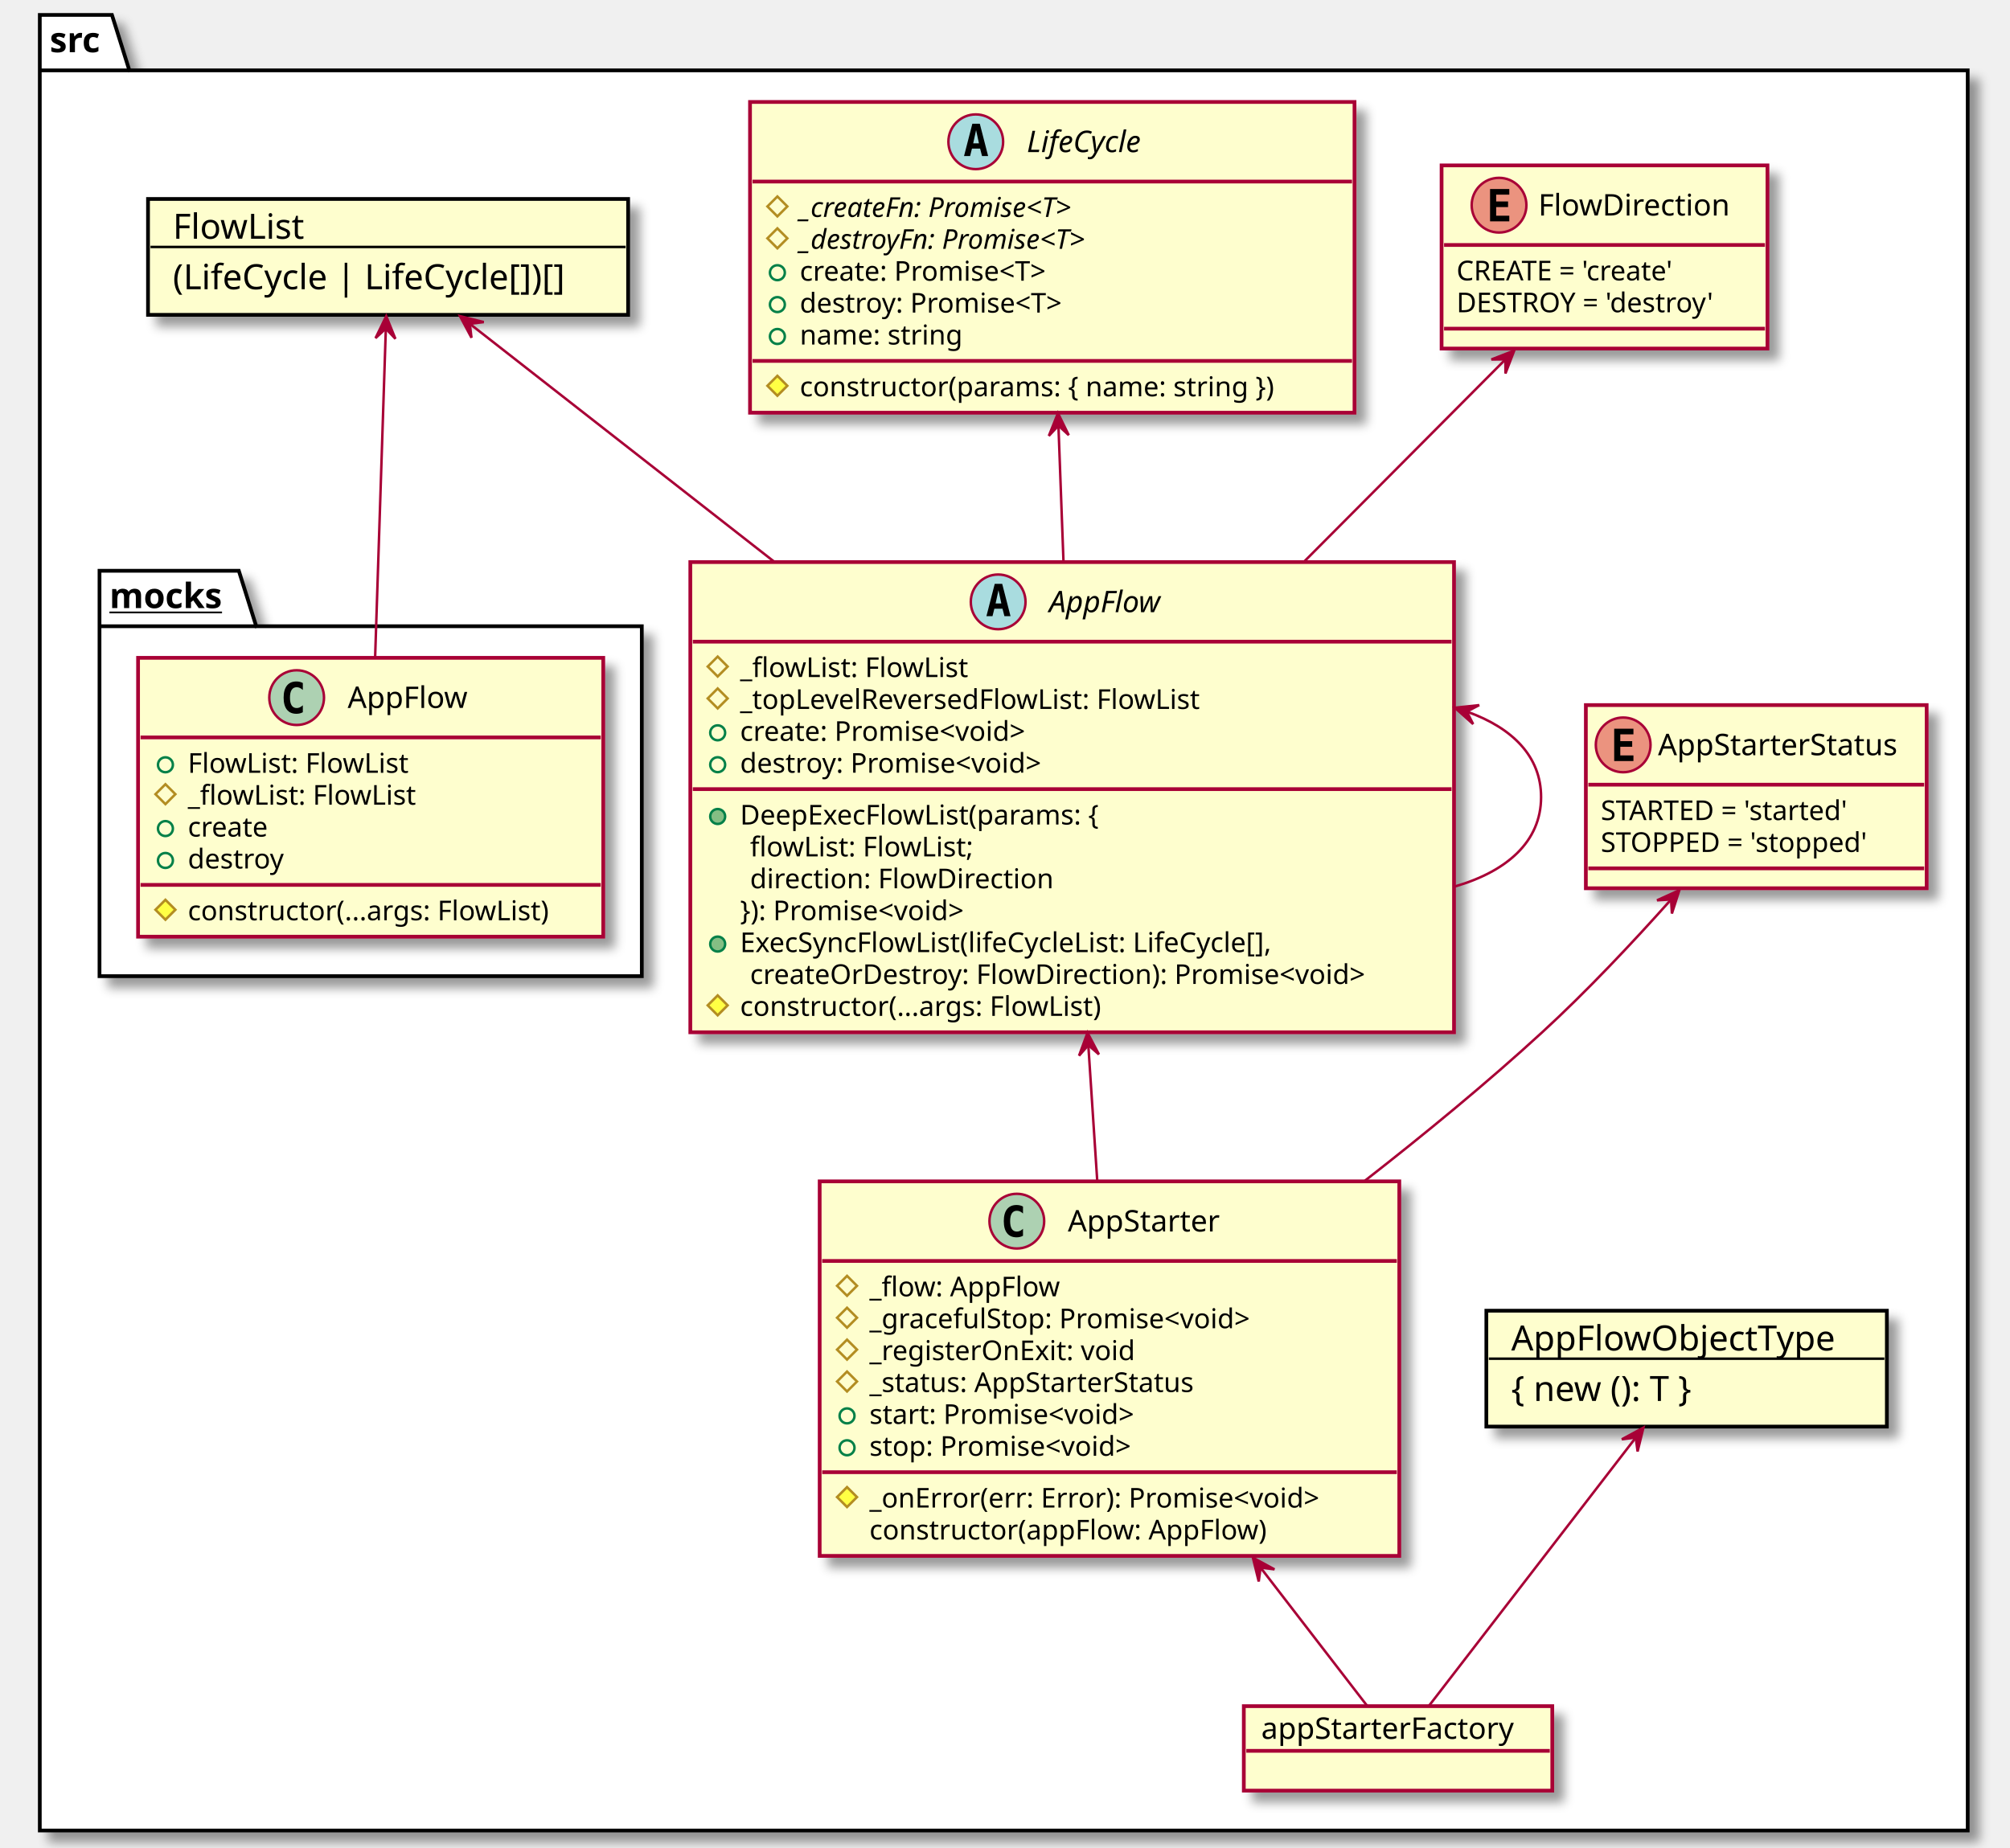
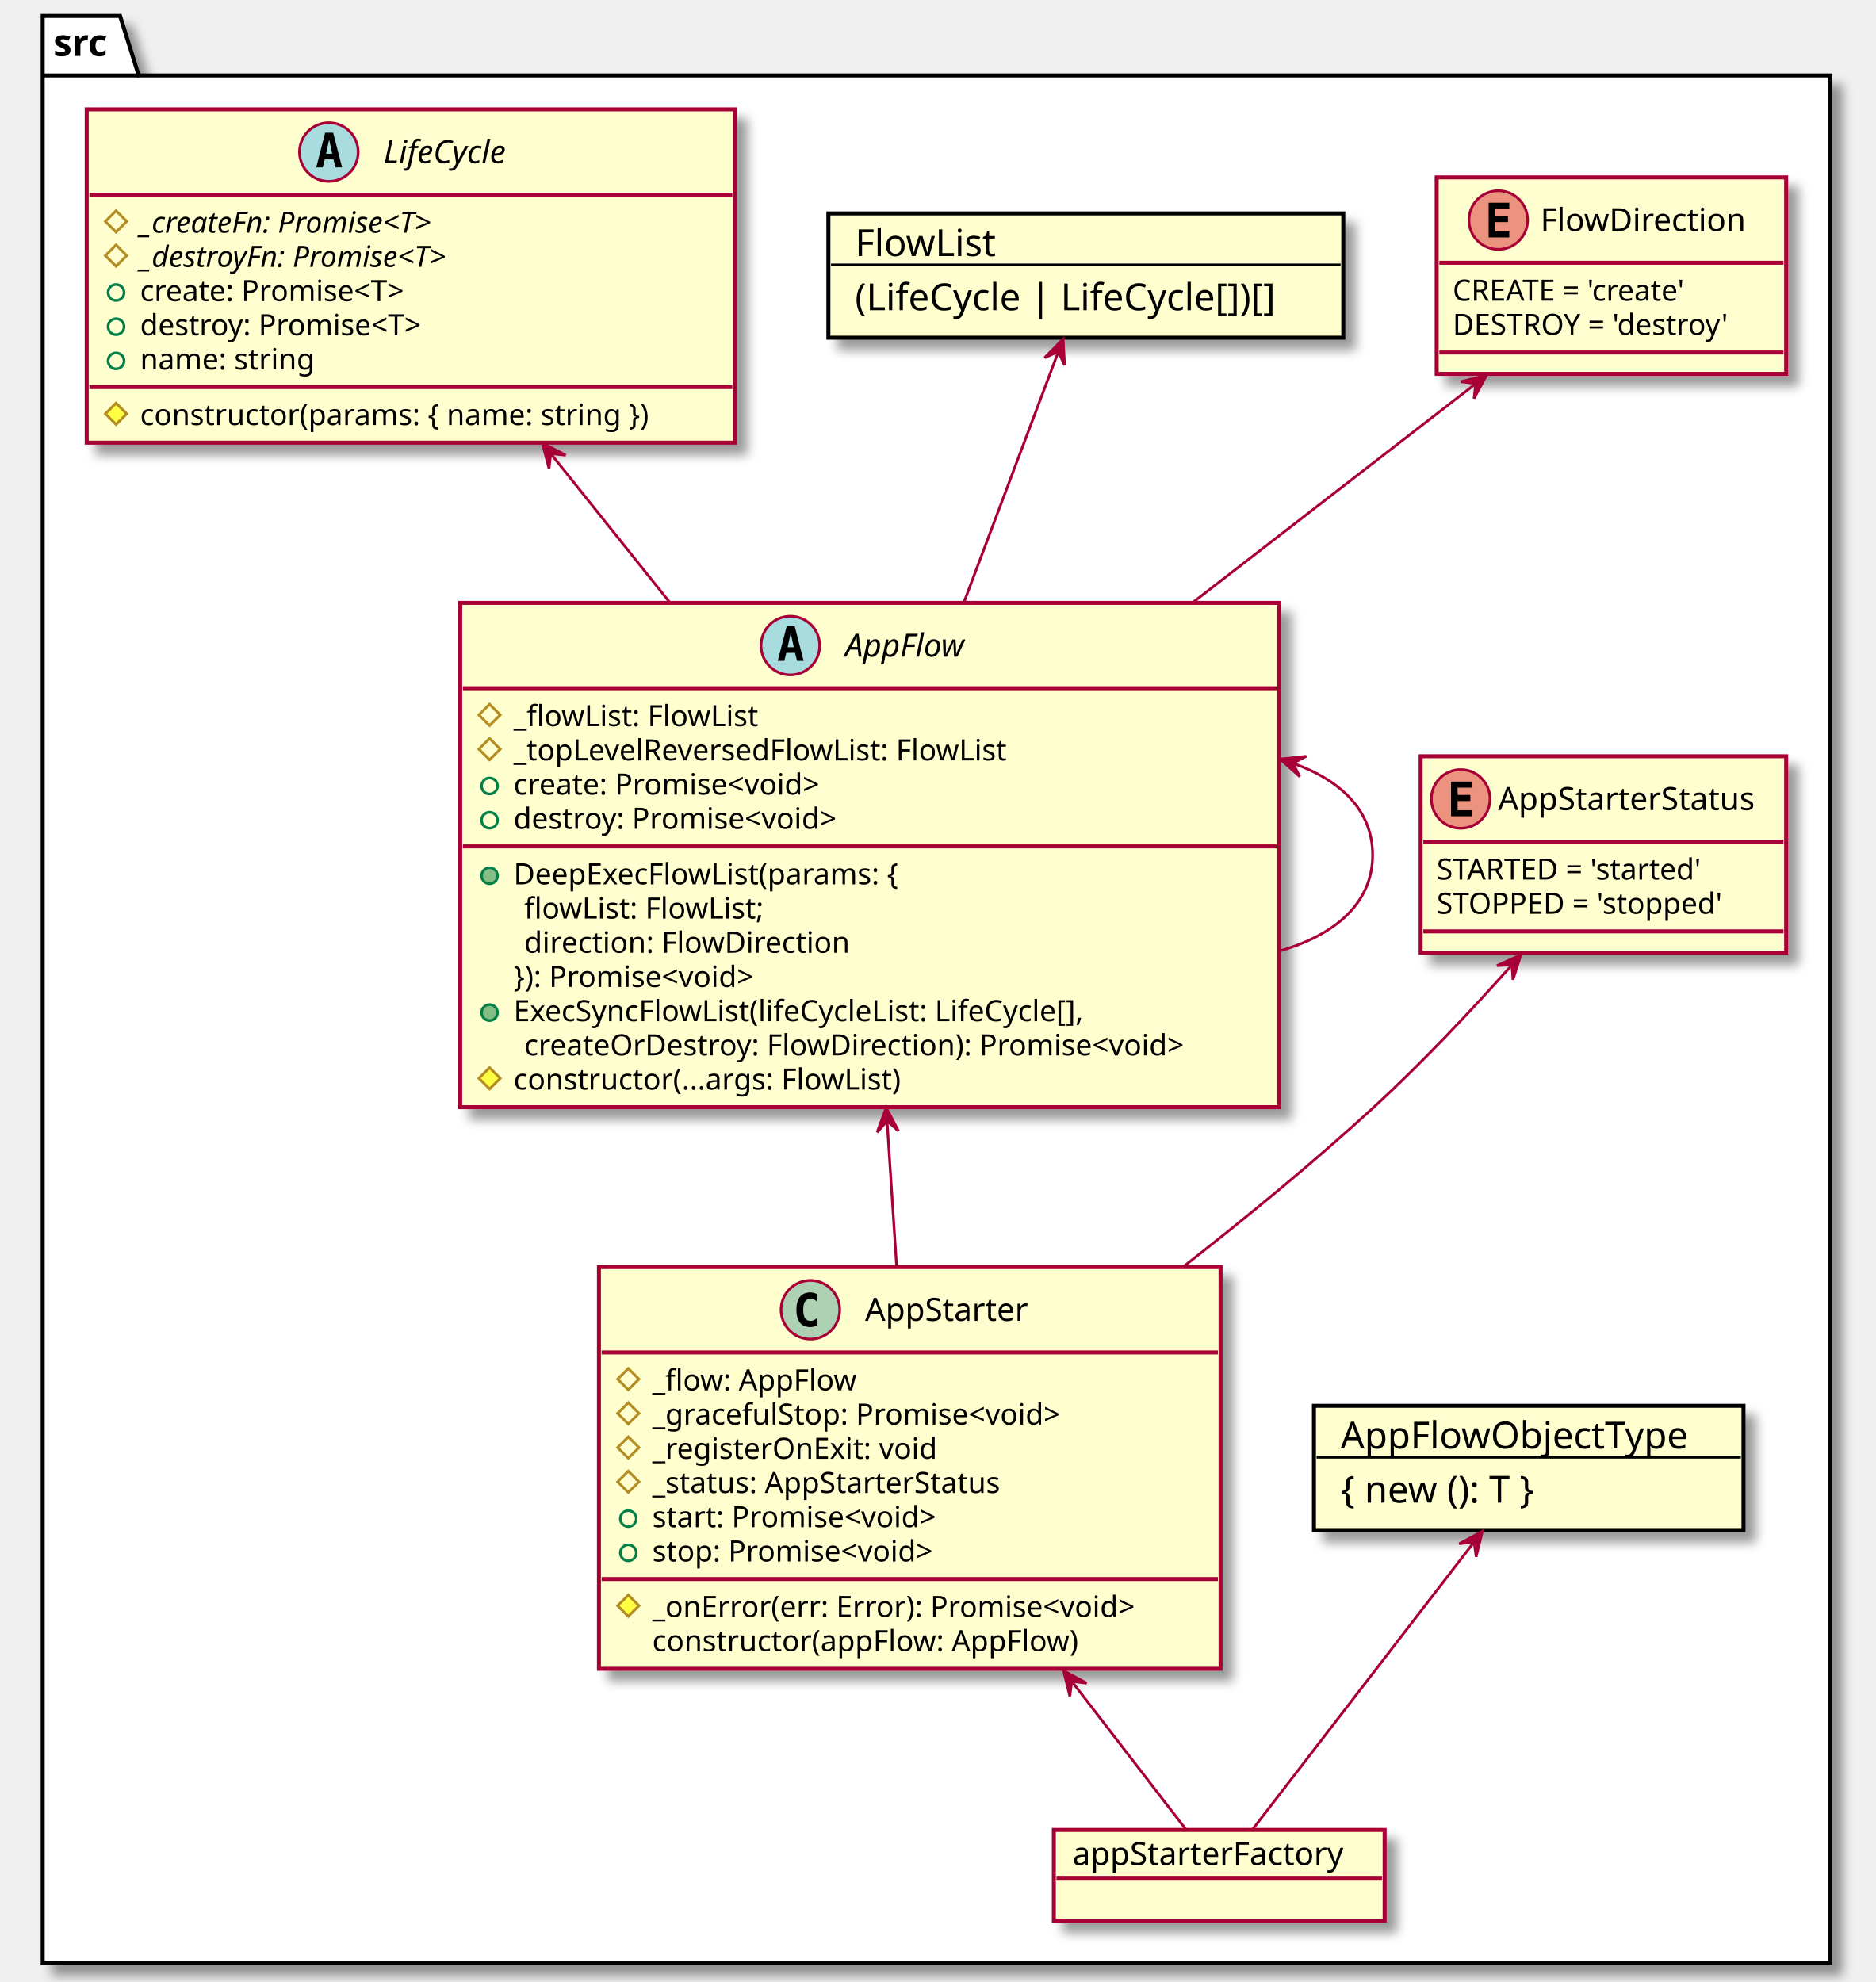
- <svg xmlns="http://www.w3.org/2000/svg" contentScriptType="application/ecmascript" contentStyleType="text/css" height="743px" preserveAspectRatio="none" style="width:808px;height:743px;background:#FFFFFF;" version="1.1" viewBox="0 0 808 743" width="808px" zoomAndPan="magnify">
+ <svg xmlns="http://www.w3.org/2000/svg" contentScriptType="application/ecmascript" contentStyleType="text/css" height="743px" preserveAspectRatio="none" style="width:703px;height:743px;background:#FFFFFF;" version="1.1" viewBox="0 0 703 743" width="703px" zoomAndPan="magnify">
  <defs>
-     <filter height="300%" id="f1vys5zcwzpwwf" width="300%" x="-1" y="-1">
+     <filter height="300%" id="f18i2v42iwz4k7" width="300%" x="-1" y="-1">
      <feGaussianBlur result="blurOut" stdDeviation="2.0" />
      <feColorMatrix in="blurOut" result="blurOut2" type="matrix" values="0 0 0 0 0 0 0 0 0 0 0 0 0 0 0 0 0 0 .4 0" />
      <feOffset dx="4.0" dy="4.0" in="blurOut2" result="blurOut3" />
      <feBlend in="SourceGraphic" in2="blurOut3" mode="normal" />
    </filter>
  </defs>
  <g>
-     <polygon fill="#FFFFFF" filter="url(#f1vys5zcwzpwwf)" points="16,6,45,6,52,28.297,791,28.297,791,736,16,736,16,6" style="stroke:#000000;stroke-width:1.5;" />
+     <polygon fill="#FFFFFF" filter="url(#f18i2v42iwz4k7)" points="16,6,45,6,52,28.297,686,28.297,686,736,16,736,16,6" style="stroke:#000000;stroke-width:1.5;" />
    <line style="stroke:#000000;stroke-width:1.5;" x1="16" x2="52" y1="28.297" y2="28.297" />
    <text fill="#000000" font-family="sans-serif" font-size="14" font-weight="bold" lengthAdjust="spacing" textLength="23" x="20" y="20.995">src</text>
-     <polygon fill="#FFFFFF" filter="url(#f1vys5zcwzpwwf)" points="40,229.5,96,229.5,103,251.797,258,251.797,258,392.5,40,392.5,40,229.5" style="stroke:#000000;stroke-width:1.5;" />
-     <line style="stroke:#000000;stroke-width:1.5;" x1="40" x2="103" y1="251.797" y2="251.797" />
-     <text fill="#000000" font-family="sans-serif" font-size="14" font-weight="bold" lengthAdjust="spacing" text-decoration="underline" textLength="50" x="44" y="244.495">mocks</text>
-     <rect fill="#FEFECE" filter="url(#f1vys5zcwzpwwf)" height="46.594" style="stroke:#000000;stroke-width:1.5;" width="193" x="59.5" y="80" />
-     <text fill="#000000" font-family="sans-serif" font-size="14" lengthAdjust="spacing" textLength="56" x="69.5" y="95.995">FlowList</text>
-     <line style="stroke:#000000;stroke-width:1.0;" x1="60.5" x2="251.5" y1="99.297" y2="99.297" />
-     <text fill="#000000" font-family="sans-serif" font-size="14" lengthAdjust="spacing" textLength="173" x="69.5" y="116.292">(LifeCycle | LifeCycle[])[]</text>
-     <rect codeLine="7" fill="#FEFECE" filter="url(#f1vys5zcwzpwwf)" height="73.646" id="flow_direction_d6caefff" style="stroke:#A80036;stroke-width:1.5;" width="131" x="579.5" y="66.5" />
-     <ellipse cx="602.6" cy="82.5" fill="#EB937F" rx="11" ry="11" style="stroke:#A80036;stroke-width:1.0;" />
-     <path d="M606.725,89 L598.991,89 L598.991,76 L606.725,76 L606.725,78.266 L601.444,78.266 L601.444,81 L606.225,81 L606.225,83.266 L601.444,83.266 L601.444,86.734 L606.725,86.734 L606.725,89 Z " fill="#000000" />
-     <text fill="#000000" font-family="sans-serif" font-size="12" lengthAdjust="spacing" textLength="81" x="618.4" y="86.654">FlowDirection</text>
-     <line style="stroke:#A80036;stroke-width:1.5;" x1="580.5" x2="709.5" y1="98.5" y2="98.5" />
-     <text fill="#000000" font-family="sans-serif" font-size="11" lengthAdjust="spacing" textLength="104" x="585.5" y="112.725">CREATE = 'create'</text>
-     <text fill="#000000" font-family="sans-serif" font-size="11" lengthAdjust="spacing" textLength="119" x="585.5" y="125.548">DESTROY = 'destroy'</text>
-     <line style="stroke:#A80036;stroke-width:1.5;" x1="580.5" x2="709.5" y1="132.146" y2="132.146" />
-     <rect codeLine="11" fill="#FEFECE" filter="url(#f1vys5zcwzpwwf)" height="189.052" id="app_flow_d6caefff" style="stroke:#A80036;stroke-width:1.5;" width="307" x="277.5" y="226" />
-     <ellipse cx="401.25" cy="242" fill="#A9DCDF" rx="11" ry="11" style="stroke:#A80036;stroke-width:1.0;" />
-     <path d="M401.375,237.312 L400.219,242.641 L402.531,242.641 L401.375,237.312 Z M399.875,234.75 L402.875,234.75 L406.219,247.75 L403.766,247.75 L403,244.75 L399.719,244.75 L398.969,247.75 L396.531,247.75 L399.875,234.75 Z " fill="#000000" />
-     <text fill="#000000" font-family="sans-serif" font-size="12" font-style="italic" lengthAdjust="spacing" textLength="51" x="421.75" y="246.154">AppFlow</text>
-     <line style="stroke:#A80036;stroke-width:1.5;" x1="278.5" x2="583.5" y1="258" y2="258" />
-     <polygon fill="none" points="288.5,264,292.5,268,288.5,272,284.5,268" style="stroke:#B38D22;stroke-width:1.0;" />
-     <text fill="#000000" font-family="sans-serif" font-size="11" lengthAdjust="spacing" textLength="100" x="297.5" y="272.225">_flowList: FlowList</text>
-     <polygon fill="none" points="288.5,276.823,292.5,280.823,288.5,284.823,284.5,280.823" style="stroke:#B38D22;stroke-width:1.0;" />
-     <text fill="#000000" font-family="sans-serif" font-size="11" lengthAdjust="spacing" textLength="204" x="297.5" y="285.048">_topLevelReversedFlowList: FlowList</text>
-     <ellipse cx="288.5" cy="294.646" rx="3" ry="3" style="stroke:#038048;stroke-width:1.0;fill:none;" />
-     <text fill="#000000" font-family="sans-serif" font-size="11" lengthAdjust="spacing" textLength="132" x="297.5" y="297.871">create: Promise&lt;void&gt;</text>
-     <ellipse cx="288.5" cy="307.469" rx="3" ry="3" style="stroke:#038048;stroke-width:1.0;fill:none;" />
-     <text fill="#000000" font-family="sans-serif" font-size="11" lengthAdjust="spacing" textLength="139" x="297.5" y="310.694">destroy: Promise&lt;void&gt;</text>
-     <line style="stroke:#A80036;stroke-width:1.5;" x1="278.5" x2="583.5" y1="317.291" y2="317.291" />
-     <ellipse cx="288.5" cy="328.291" fill="#84BE84" rx="3" ry="3" style="stroke:#038048;stroke-width:1.0;" />
-     <text fill="#000000" font-family="sans-serif" font-size="11" lengthAdjust="spacing" textLength="162" x="297.5" y="331.517">DeepExecFlowList(params: {</text>
-     <text fill="#000000" font-family="sans-serif" font-size="11" lengthAdjust="spacing" textLength="98" x="301.5" y="344.339">flowList: FlowList;</text>
-     <text fill="#000000" font-family="sans-serif" font-size="11" lengthAdjust="spacing" textLength="132" x="301.5" y="357.162">direction: FlowDirection</text>
-     <text fill="#000000" font-family="sans-serif" font-size="11" lengthAdjust="spacing" textLength="107" x="297.5" y="369.985">}): Promise&lt;void&gt;</text>
-     <ellipse cx="288.5" cy="379.583" fill="#84BE84" rx="3" ry="3" style="stroke:#038048;stroke-width:1.0;" />
-     <text fill="#000000" font-family="sans-serif" font-size="11" lengthAdjust="spacing" textLength="240" x="297.5" y="382.808">ExecSyncFlowList(lifeCycleList: LifeCycle[],</text>
-     <text fill="#000000" font-family="sans-serif" font-size="11" lengthAdjust="spacing" textLength="277" x="301.5" y="395.631">createOrDestroy: FlowDirection): Promise&lt;void&gt;</text>
-     <polygon fill="#FFFF44" points="288.5,400.229,292.5,404.229,288.5,408.229,284.5,404.229" style="stroke:#B38D22;stroke-width:1.0;" />
-     <text fill="#000000" font-family="sans-serif" font-size="11" lengthAdjust="spacing" textLength="161" x="297.5" y="408.454">constructor(...args: FlowList)</text>
-     <rect codeLine="20" fill="#FEFECE" filter="url(#f1vys5zcwzpwwf)" height="73.646" id="app_starter_status_e965a85a" style="stroke:#A80036;stroke-width:1.5;" width="137" x="637.5" y="283.5" />
-     <ellipse cx="652.5" cy="299.5" fill="#EB937F" rx="11" ry="11" style="stroke:#A80036;stroke-width:1.0;" />
-     <path d="M656.625,306 L648.891,306 L648.891,293 L656.625,293 L656.625,295.266 L651.344,295.266 L651.344,298 L656.125,298 L656.125,300.266 L651.344,300.266 L651.344,303.734 L656.625,303.734 L656.625,306 Z " fill="#000000" />
-     <text fill="#000000" font-family="sans-serif" font-size="12" lengthAdjust="spacing" textLength="105" x="666.5" y="303.654">AppStarterStatus</text>
-     <line style="stroke:#A80036;stroke-width:1.5;" x1="638.5" x2="773.5" y1="315.5" y2="315.5" />
-     <text fill="#000000" font-family="sans-serif" font-size="11" lengthAdjust="spacing" textLength="115" x="643.5" y="329.725">STARTED = 'started'</text>
-     <text fill="#000000" font-family="sans-serif" font-size="11" lengthAdjust="spacing" textLength="120" x="643.5" y="342.548">STOPPED = 'stopped'</text>
-     <line style="stroke:#A80036;stroke-width:1.5;" x1="638.5" x2="773.5" y1="349.146" y2="349.146" />
-     <rect fill="#FEFECE" filter="url(#f1vys5zcwzpwwf)" height="46.594" style="stroke:#000000;stroke-width:1.5;" width="161" x="597.5" y="527" />
-     <text fill="#000000" font-family="sans-serif" font-size="14" lengthAdjust="spacing" textLength="141" x="607.5" y="542.995">AppFlowObjectType</text>
-     <line style="stroke:#000000;stroke-width:1.0;" x1="598.5" x2="757.5" y1="546.297" y2="546.297" />
-     <text fill="#000000" font-family="sans-serif" font-size="14" lengthAdjust="spacing" textLength="87" x="607.5" y="563.292">{ new (): T }</text>
-     <rect codeLine="29" fill="#FEFECE" filter="url(#f1vys5zcwzpwwf)" height="150.583" id="app_starter_e965a85a" style="stroke:#A80036;stroke-width:1.5;" width="233" x="329.5" y="475" />
-     <ellipse cx="408.75" cy="491" fill="#ADD1B2" rx="11" ry="11" style="stroke:#A80036;stroke-width:1.0;" />
-     <path d="M411.234,496.875 Q410.656,497.188 410.016,497.344 Q409.375,497.5 408.672,497.5 Q406.156,497.5 404.828,495.828 Q403.516,494.156 403.516,491 Q403.516,487.844 404.828,486.172 Q406.156,484.5 408.672,484.5 Q409.375,484.5 410.016,484.656 Q410.672,484.812 411.234,485.125 L411.234,487.922 Q410.594,487.344 410,487.078 Q409.406,486.812 408.781,486.812 Q407.438,486.812 406.75,487.875 Q406.062,488.922 406.062,491 Q406.062,493.078 406.75,494.141 Q407.438,495.188 408.781,495.188 Q409.406,495.188 410,494.922 Q410.594,494.656 411.234,494.078 L411.234,496.875 Z " fill="#000000" />
-     <text fill="#000000" font-family="sans-serif" font-size="12" lengthAdjust="spacing" textLength="66" x="429.25" y="495.154">AppStarter</text>
-     <line style="stroke:#A80036;stroke-width:1.5;" x1="330.5" x2="561.5" y1="507" y2="507" />
-     <polygon fill="none" points="340.5,513,344.5,517,340.5,521,336.5,517" style="stroke:#B38D22;stroke-width:1.0;" />
-     <text fill="#000000" font-family="sans-serif" font-size="11" lengthAdjust="spacing" textLength="84" x="349.5" y="521.225">_flow: AppFlow</text>
-     <polygon fill="none" points="340.5,525.823,344.5,529.823,340.5,533.823,336.5,529.823" style="stroke:#B38D22;stroke-width:1.0;" />
-     <text fill="#000000" font-family="sans-serif" font-size="11" lengthAdjust="spacing" textLength="173" x="349.5" y="534.048">_gracefulStop: Promise&lt;void&gt;</text>
-     <polygon fill="none" points="340.5,538.646,344.5,542.646,340.5,546.646,336.5,542.646" style="stroke:#B38D22;stroke-width:1.0;" />
-     <text fill="#000000" font-family="sans-serif" font-size="11" lengthAdjust="spacing" textLength="119" x="349.5" y="546.871">_registerOnExit: void</text>
-     <polygon fill="none" points="340.5,551.469,344.5,555.469,340.5,559.469,336.5,555.469" style="stroke:#B38D22;stroke-width:1.0;" />
-     <text fill="#000000" font-family="sans-serif" font-size="11" lengthAdjust="spacing" textLength="144" x="349.5" y="559.694">_status: AppStarterStatus</text>
-     <ellipse cx="340.5" cy="569.292" rx="3" ry="3" style="stroke:#038048;stroke-width:1.0;fill:none;" />
-     <text fill="#000000" font-family="sans-serif" font-size="11" lengthAdjust="spacing" textLength="122" x="349.5" y="572.516">start: Promise&lt;void&gt;</text>
-     <ellipse cx="340.5" cy="582.114" rx="3" ry="3" style="stroke:#038048;stroke-width:1.0;fill:none;" />
-     <text fill="#000000" font-family="sans-serif" font-size="11" lengthAdjust="spacing" textLength="120" x="349.5" y="585.339">stop: Promise&lt;void&gt;</text>
-     <line style="stroke:#A80036;stroke-width:1.5;" x1="330.5" x2="561.5" y1="591.937" y2="591.937" />
-     <polygon fill="#FFFF44" points="340.5,597.937,344.5,601.937,340.5,605.937,336.5,601.937" style="stroke:#B38D22;stroke-width:1.0;" />
-     <text fill="#000000" font-family="sans-serif" font-size="11" lengthAdjust="spacing" textLength="207" x="349.5" y="606.162">_onError(err: Error): Promise&lt;void&gt;</text>
-     <text fill="#000000" font-family="sans-serif" font-size="11" lengthAdjust="spacing" textLength="173" x="349.5" y="618.985">constructor(appFlow: AppFlow)</text>
-     <rect fill="#FEFECE" filter="url(#f1vys5zcwzpwwf)" height="33.969" style="stroke:#A80036;stroke-width:1.5;" width="124" x="500" y="686" />
-     <text fill="#000000" font-family="sans-serif" font-size="12" lengthAdjust="spacing" textLength="110" x="507" y="699.139">appStarterFactory</text>
-     <line style="stroke:#A80036;stroke-width:1.5;" x1="501" x2="623" y1="703.969" y2="703.969" />
-     <rect codeLine="41" fill="#FEFECE" filter="url(#f1vys5zcwzpwwf)" height="124.937" id="life_cycle_2ee6f65a" style="stroke:#A80036;stroke-width:1.5;" width="243" x="301.5" y="41" />
-     <ellipse cx="392.25" cy="57" fill="#A9DCDF" rx="11" ry="11" style="stroke:#A80036;stroke-width:1.0;" />
-     <path d="M392.375,52.312 L391.219,57.641 L393.531,57.641 L392.375,52.312 Z M390.875,49.75 L393.875,49.75 L397.219,62.75 L394.766,62.75 L394,59.75 L390.719,59.75 L389.969,62.75 L387.531,62.75 L390.875,49.75 Z " fill="#000000" />
-     <text fill="#000000" font-family="sans-serif" font-size="12" font-style="italic" lengthAdjust="spacing" textLength="53" x="412.75" y="61.154">LifeCycle</text>
-     <line style="stroke:#A80036;stroke-width:1.5;" x1="302.5" x2="543.5" y1="73" y2="73" />
-     <polygon fill="none" points="312.5,79,316.5,83,312.5,87,308.5,83" style="stroke:#B38D22;stroke-width:1.0;" />
-     <text fill="#000000" font-family="sans-serif" font-size="11" font-style="italic" lengthAdjust="spacing" textLength="134" x="321.5" y="87.225">_createFn: Promise&lt;T&gt;</text>
-     <polygon fill="none" points="312.5,91.823,316.5,95.823,312.5,99.823,308.5,95.823" style="stroke:#B38D22;stroke-width:1.0;" />
-     <text fill="#000000" font-family="sans-serif" font-size="11" font-style="italic" lengthAdjust="spacing" textLength="141" x="321.5" y="100.048">_destroyFn: Promise&lt;T&gt;</text>
-     <ellipse cx="312.5" cy="109.646" rx="3" ry="3" style="stroke:#038048;stroke-width:1.0;fill:none;" />
-     <text fill="#000000" font-family="sans-serif" font-size="11" lengthAdjust="spacing" textLength="115" x="321.5" y="112.871">create: Promise&lt;T&gt;</text>
-     <ellipse cx="312.5" cy="122.469" rx="3" ry="3" style="stroke:#038048;stroke-width:1.0;fill:none;" />
-     <text fill="#000000" font-family="sans-serif" font-size="11" lengthAdjust="spacing" textLength="122" x="321.5" y="125.694">destroy: Promise&lt;T&gt;</text>
-     <ellipse cx="312.5" cy="135.292" rx="3" ry="3" style="stroke:#038048;stroke-width:1.0;fill:none;" />
-     <text fill="#000000" font-family="sans-serif" font-size="11" lengthAdjust="spacing" textLength="72" x="321.5" y="138.517">name: string</text>
-     <line style="stroke:#A80036;stroke-width:1.5;" x1="302.5" x2="543.5" y1="145.114" y2="145.114" />
-     <polygon fill="#FFFF44" points="312.5,151.114,316.5,155.114,312.5,159.114,308.5,155.114" style="stroke:#B38D22;stroke-width:1.0;" />
-     <text fill="#000000" font-family="sans-serif" font-size="11" lengthAdjust="spacing" textLength="217" x="321.5" y="159.339">constructor(params: { name: string })</text>
-     <rect codeLine="50" fill="#FEFECE" filter="url(#f1vys5zcwzpwwf)" height="112.114" id="app_flow_10177909" style="stroke:#A80036;stroke-width:1.5;" width="187" x="55.5" y="264.5" />
-     <ellipse cx="119.25" cy="280.5" fill="#ADD1B2" rx="11" ry="11" style="stroke:#A80036;stroke-width:1.0;" />
-     <path d="M121.734,286.375 Q121.156,286.688 120.516,286.844 Q119.875,287 119.172,287 Q116.656,287 115.328,285.328 Q114.016,283.656 114.016,280.5 Q114.016,277.344 115.328,275.672 Q116.656,274 119.172,274 Q119.875,274 120.516,274.156 Q121.172,274.312 121.734,274.625 L121.734,277.422 Q121.094,276.844 120.5,276.578 Q119.906,276.312 119.281,276.312 Q117.938,276.312 117.25,277.375 Q116.562,278.422 116.562,280.5 Q116.562,282.578 117.25,283.641 Q117.938,284.688 119.281,284.688 Q119.906,284.688 120.5,284.422 Q121.094,284.156 121.734,283.578 L121.734,286.375 Z " fill="#000000" />
-     <text fill="#000000" font-family="sans-serif" font-size="12" lengthAdjust="spacing" textLength="51" x="139.75" y="284.654">AppFlow</text>
-     <line style="stroke:#A80036;stroke-width:1.5;" x1="56.5" x2="241.5" y1="296.5" y2="296.5" />
-     <ellipse cx="66.5" cy="307.5" rx="3" ry="3" style="stroke:#038048;stroke-width:1.0;fill:none;" />
-     <text fill="#000000" font-family="sans-serif" font-size="11" lengthAdjust="spacing" textLength="96" x="75.5" y="310.725">FlowList: FlowList</text>
-     <polygon fill="none" points="66.5,315.323,70.5,319.323,66.5,323.323,62.5,319.323" style="stroke:#B38D22;stroke-width:1.0;" />
-     <text fill="#000000" font-family="sans-serif" font-size="11" lengthAdjust="spacing" textLength="100" x="75.5" y="323.548">_flowList: FlowList</text>
-     <ellipse cx="66.5" cy="333.146" rx="3" ry="3" style="stroke:#038048;stroke-width:1.0;fill:none;" />
-     <text fill="#000000" font-family="sans-serif" font-size="11" lengthAdjust="spacing" textLength="36" x="75.5" y="336.371">create</text>
-     <ellipse cx="66.5" cy="345.969" rx="3" ry="3" style="stroke:#038048;stroke-width:1.0;fill:none;" />
-     <text fill="#000000" font-family="sans-serif" font-size="11" lengthAdjust="spacing" textLength="43" x="75.5" y="349.194">destroy</text>
-     <line style="stroke:#A80036;stroke-width:1.5;" x1="56.5" x2="241.5" y1="355.791" y2="355.791" />
-     <polygon fill="#FFFF44" points="66.5,361.791,70.5,365.791,66.5,369.791,62.5,365.791" style="stroke:#B38D22;stroke-width:1.0;" />
-     <text fill="#000000" font-family="sans-serif" font-size="11" lengthAdjust="spacing" textLength="161" x="75.5" y="370.017">constructor(...args: FlowList)</text>
-     <path codeLine="59" d="M155.1,132.24 C154.01,165.55 152.17,222.2 150.79,264.49 " fill="none" id="flow_list_d6caefff-backto-app_flow_10177909" style="stroke:#A80036;stroke-width:1.0;" />
-     <polygon fill="#A80036" points="155.26,127.1,150.954,135.958,155.089,132.097,158.949,136.232,155.26,127.1" style="stroke:#A80036;stroke-width:1.0;" />
-     <path codeLine="60" d="M425.49,171.4 C426.13,188.63 426.83,207.49 427.51,225.81 " fill="none" id="life_cycle_2ee6f65a-backto-app_flow_d6caefff" style="stroke:#A80036;stroke-width:1.0;" />
-     <polygon fill="#A80036" points="425.29,166.11,421.627,175.252,425.476,171.107,429.621,174.955,425.29,166.11" style="stroke:#A80036;stroke-width:1.0;" />
-     <path codeLine="61" d="M188.91,130.23 C219.35,154.03 266.5,190.89 311.14,225.79 " fill="none" id="flow_list_d6caefff-backto-app_flow_d6caefff" style="stroke:#A80036;stroke-width:1.0;" />
-     <polygon fill="#A80036" points="184.91,127.1,189.532,135.797,188.847,130.181,194.463,129.497,184.91,127.1" style="stroke:#A80036;stroke-width:1.0;" />
-     <path codeLine="62" d="M605.09,144.59 C582.27,167.53 552.61,197.32 524.26,225.8 " fill="none" id="flow_direction_d6caefff-backto-app_flow_d6caefff" style="stroke:#A80036;stroke-width:1.0;" />
-     <polygon fill="#A80036" points="608.7,140.97,599.515,144.524,605.172,144.513,605.183,150.169,608.7,140.97" style="stroke:#A80036;stroke-width:1.0;" />
-     <path codeLine="63" d="M590.04,286.26 C607.92,292.7 619.5,304.11 619.5,320.5 C619.5,338.43 605.65,350.41 584.84,356.43 " fill="none" id="app_flow_d6caefff-backto-app_flow_d6caefff" style="stroke:#A80036;stroke-width:1.0;" />
-     <polygon fill="#A80036" points="584.84,284.57,592.185,291.132,589.6,286.1,594.632,283.515,584.84,284.57" style="stroke:#A80036;stroke-width:1.0;" />
-     <path codeLine="64" d="M437.5,420.37 C438.71,438.67 439.95,457.51 441.09,474.94 " fill="none" id="app_flow_d6caefff-backto-app_starter_e965a85a" style="stroke:#A80036;stroke-width:1.0;" />
-     <polygon fill="#A80036" points="437.17,415.22,433.771,424.464,437.499,420.209,441.753,423.938,437.17,415.22" style="stroke:#A80036;stroke-width:1.0;" />
-     <path codeLine="65" d="M671.69,361.75 C656.48,378.8 637.98,398.5 620,415 C597.78,435.4 572.7,456.01 548.65,474.77 " fill="none" id="app_starter_status_e965a85a-backto-app_starter_e965a85a" style="stroke:#A80036;stroke-width:1.0;" />
-     <polygon fill="#A80036" points="675.08,357.92,666.111,361.989,671.758,361.657,672.09,367.304,675.08,357.92" style="stroke:#A80036;stroke-width:1.0;" />
-     <path codeLine="66" d="M657.49,578.11 C633.45,609.3 594.37,660 574.48,685.81 " fill="none" id="app_flow_object_type_e965a85a-backto-app_starter_factory_e965a85a" style="stroke:#A80036;stroke-width:1.0;" />
-     <polygon fill="#A80036" points="660.63,574.03,651.962,578.707,657.573,577.987,658.293,583.598,660.63,574.03" style="stroke:#A80036;stroke-width:1.0;" />
-     <path codeLine="67" d="M506.9,630.51 C523.09,651.51 538.97,672.13 549.5,685.78 " fill="none" id="app_starter_e965a85a-backto-app_starter_factory_e965a85a" style="stroke:#A80036;stroke-width:1.0;" />
-     <polygon fill="#A80036" points="503.66,626.31,505.997,635.878,506.717,630.267,512.328,630.987,503.66,626.31" style="stroke:#A80036;stroke-width:1.0;" />
+     <rect fill="#FEFECE" filter="url(#f18i2v42iwz4k7)" height="46.594" style="stroke:#000000;stroke-width:1.5;" width="193" x="310.5" y="80" />
+     <text fill="#000000" font-family="sans-serif" font-size="14" lengthAdjust="spacing" textLength="56" x="320.5" y="95.995">FlowList</text>
+     <line style="stroke:#000000;stroke-width:1.0;" x1="311.5" x2="502.5" y1="99.297" y2="99.297" />
+     <text fill="#000000" font-family="sans-serif" font-size="14" lengthAdjust="spacing" textLength="173" x="320.5" y="116.292">(LifeCycle | LifeCycle[])[]</text>
+     <rect codeLine="7" fill="#FEFECE" filter="url(#f18i2v42iwz4k7)" height="73.646" id="flow_direction_d6caefff" style="stroke:#A80036;stroke-width:1.5;" width="131" x="538.5" y="66.5" />
+     <ellipse cx="561.6" cy="82.5" fill="#EB937F" rx="11" ry="11" style="stroke:#A80036;stroke-width:1.0;" />
+     <path d="M565.725,89 L557.991,89 L557.991,76 L565.725,76 L565.725,78.266 L560.444,78.266 L560.444,81 L565.225,81 L565.225,83.266 L560.444,83.266 L560.444,86.734 L565.725,86.734 L565.725,89 Z " fill="#000000" />
+     <text fill="#000000" font-family="sans-serif" font-size="12" lengthAdjust="spacing" textLength="81" x="577.4" y="86.654">FlowDirection</text>
+     <line style="stroke:#A80036;stroke-width:1.5;" x1="539.5" x2="668.5" y1="98.5" y2="98.5" />
+     <text fill="#000000" font-family="sans-serif" font-size="11" lengthAdjust="spacing" textLength="104" x="544.5" y="112.725">CREATE = 'create'</text>
+     <text fill="#000000" font-family="sans-serif" font-size="11" lengthAdjust="spacing" textLength="119" x="544.5" y="125.548">DESTROY = 'destroy'</text>
+     <line style="stroke:#A80036;stroke-width:1.5;" x1="539.5" x2="668.5" y1="132.146" y2="132.146" />
+     <rect codeLine="11" fill="#FEFECE" filter="url(#f18i2v42iwz4k7)" height="189.052" id="app_flow_d6caefff" style="stroke:#A80036;stroke-width:1.5;" width="307" x="172.5" y="226" />
+     <ellipse cx="296.25" cy="242" fill="#A9DCDF" rx="11" ry="11" style="stroke:#A80036;stroke-width:1.0;" />
+     <path d="M296.375,237.312 L295.219,242.641 L297.531,242.641 L296.375,237.312 Z M294.875,234.75 L297.875,234.75 L301.219,247.75 L298.766,247.75 L298,244.75 L294.719,244.75 L293.969,247.75 L291.531,247.75 L294.875,234.75 Z " fill="#000000" />
+     <text fill="#000000" font-family="sans-serif" font-size="12" font-style="italic" lengthAdjust="spacing" textLength="51" x="316.75" y="246.154">AppFlow</text>
+     <line style="stroke:#A80036;stroke-width:1.5;" x1="173.5" x2="478.5" y1="258" y2="258" />
+     <polygon fill="none" points="183.5,264,187.5,268,183.5,272,179.5,268" style="stroke:#B38D22;stroke-width:1.0;" />
+     <text fill="#000000" font-family="sans-serif" font-size="11" lengthAdjust="spacing" textLength="100" x="192.5" y="272.225">_flowList: FlowList</text>
+     <polygon fill="none" points="183.5,276.823,187.5,280.823,183.5,284.823,179.5,280.823" style="stroke:#B38D22;stroke-width:1.0;" />
+     <text fill="#000000" font-family="sans-serif" font-size="11" lengthAdjust="spacing" textLength="204" x="192.5" y="285.048">_topLevelReversedFlowList: FlowList</text>
+     <ellipse cx="183.5" cy="294.646" rx="3" ry="3" style="stroke:#038048;stroke-width:1.0;fill:none;" />
+     <text fill="#000000" font-family="sans-serif" font-size="11" lengthAdjust="spacing" textLength="132" x="192.5" y="297.871">create: Promise&lt;void&gt;</text>
+     <ellipse cx="183.5" cy="307.469" rx="3" ry="3" style="stroke:#038048;stroke-width:1.0;fill:none;" />
+     <text fill="#000000" font-family="sans-serif" font-size="11" lengthAdjust="spacing" textLength="139" x="192.5" y="310.694">destroy: Promise&lt;void&gt;</text>
+     <line style="stroke:#A80036;stroke-width:1.5;" x1="173.5" x2="478.5" y1="317.291" y2="317.291" />
+     <ellipse cx="183.5" cy="328.291" fill="#84BE84" rx="3" ry="3" style="stroke:#038048;stroke-width:1.0;" />
+     <text fill="#000000" font-family="sans-serif" font-size="11" lengthAdjust="spacing" textLength="162" x="192.5" y="331.517">DeepExecFlowList(params: {</text>
+     <text fill="#000000" font-family="sans-serif" font-size="11" lengthAdjust="spacing" textLength="98" x="196.5" y="344.339">flowList: FlowList;</text>
+     <text fill="#000000" font-family="sans-serif" font-size="11" lengthAdjust="spacing" textLength="132" x="196.5" y="357.162">direction: FlowDirection</text>
+     <text fill="#000000" font-family="sans-serif" font-size="11" lengthAdjust="spacing" textLength="107" x="192.5" y="369.985">}): Promise&lt;void&gt;</text>
+     <ellipse cx="183.5" cy="379.583" fill="#84BE84" rx="3" ry="3" style="stroke:#038048;stroke-width:1.0;" />
+     <text fill="#000000" font-family="sans-serif" font-size="11" lengthAdjust="spacing" textLength="240" x="192.5" y="382.808">ExecSyncFlowList(lifeCycleList: LifeCycle[],</text>
+     <text fill="#000000" font-family="sans-serif" font-size="11" lengthAdjust="spacing" textLength="277" x="196.5" y="395.631">createOrDestroy: FlowDirection): Promise&lt;void&gt;</text>
+     <polygon fill="#FFFF44" points="183.5,400.229,187.5,404.229,183.5,408.229,179.5,404.229" style="stroke:#B38D22;stroke-width:1.0;" />
+     <text fill="#000000" font-family="sans-serif" font-size="11" lengthAdjust="spacing" textLength="161" x="192.5" y="408.454">constructor(...args: FlowList)</text>
+     <rect codeLine="20" fill="#FEFECE" filter="url(#f18i2v42iwz4k7)" height="73.646" id="app_starter_status_e965a85a" style="stroke:#A80036;stroke-width:1.5;" width="137" x="532.5" y="283.5" />
+     <ellipse cx="547.5" cy="299.5" fill="#EB937F" rx="11" ry="11" style="stroke:#A80036;stroke-width:1.0;" />
+     <path d="M551.625,306 L543.891,306 L543.891,293 L551.625,293 L551.625,295.266 L546.344,295.266 L546.344,298 L551.125,298 L551.125,300.266 L546.344,300.266 L546.344,303.734 L551.625,303.734 L551.625,306 Z " fill="#000000" />
+     <text fill="#000000" font-family="sans-serif" font-size="12" lengthAdjust="spacing" textLength="105" x="561.5" y="303.654">AppStarterStatus</text>
+     <line style="stroke:#A80036;stroke-width:1.5;" x1="533.5" x2="668.5" y1="315.5" y2="315.5" />
+     <text fill="#000000" font-family="sans-serif" font-size="11" lengthAdjust="spacing" textLength="115" x="538.5" y="329.725">STARTED = 'started'</text>
+     <text fill="#000000" font-family="sans-serif" font-size="11" lengthAdjust="spacing" textLength="120" x="538.5" y="342.548">STOPPED = 'stopped'</text>
+     <line style="stroke:#A80036;stroke-width:1.5;" x1="533.5" x2="668.5" y1="349.146" y2="349.146" />
+     <rect fill="#FEFECE" filter="url(#f18i2v42iwz4k7)" height="46.594" style="stroke:#000000;stroke-width:1.5;" width="161" x="492.5" y="527" />
+     <text fill="#000000" font-family="sans-serif" font-size="14" lengthAdjust="spacing" textLength="141" x="502.5" y="542.995">AppFlowObjectType</text>
+     <line style="stroke:#000000;stroke-width:1.0;" x1="493.5" x2="652.5" y1="546.297" y2="546.297" />
+     <text fill="#000000" font-family="sans-serif" font-size="14" lengthAdjust="spacing" textLength="87" x="502.5" y="563.292">{ new (): T }</text>
+     <rect codeLine="29" fill="#FEFECE" filter="url(#f18i2v42iwz4k7)" height="150.583" id="app_starter_e965a85a" style="stroke:#A80036;stroke-width:1.5;" width="233" x="224.5" y="475" />
+     <ellipse cx="303.75" cy="491" fill="#ADD1B2" rx="11" ry="11" style="stroke:#A80036;stroke-width:1.0;" />
+     <path d="M306.234,496.875 Q305.656,497.188 305.016,497.344 Q304.375,497.5 303.672,497.5 Q301.156,497.5 299.828,495.828 Q298.516,494.156 298.516,491 Q298.516,487.844 299.828,486.172 Q301.156,484.5 303.672,484.5 Q304.375,484.5 305.016,484.656 Q305.672,484.812 306.234,485.125 L306.234,487.922 Q305.594,487.344 305,487.078 Q304.406,486.812 303.781,486.812 Q302.438,486.812 301.75,487.875 Q301.062,488.922 301.062,491 Q301.062,493.078 301.75,494.141 Q302.438,495.188 303.781,495.188 Q304.406,495.188 305,494.922 Q305.594,494.656 306.234,494.078 L306.234,496.875 Z " fill="#000000" />
+     <text fill="#000000" font-family="sans-serif" font-size="12" lengthAdjust="spacing" textLength="66" x="324.25" y="495.154">AppStarter</text>
+     <line style="stroke:#A80036;stroke-width:1.5;" x1="225.5" x2="456.5" y1="507" y2="507" />
+     <polygon fill="none" points="235.5,513,239.5,517,235.5,521,231.5,517" style="stroke:#B38D22;stroke-width:1.0;" />
+     <text fill="#000000" font-family="sans-serif" font-size="11" lengthAdjust="spacing" textLength="84" x="244.5" y="521.225">_flow: AppFlow</text>
+     <polygon fill="none" points="235.5,525.823,239.5,529.823,235.5,533.823,231.5,529.823" style="stroke:#B38D22;stroke-width:1.0;" />
+     <text fill="#000000" font-family="sans-serif" font-size="11" lengthAdjust="spacing" textLength="173" x="244.5" y="534.048">_gracefulStop: Promise&lt;void&gt;</text>
+     <polygon fill="none" points="235.5,538.646,239.5,542.646,235.5,546.646,231.5,542.646" style="stroke:#B38D22;stroke-width:1.0;" />
+     <text fill="#000000" font-family="sans-serif" font-size="11" lengthAdjust="spacing" textLength="119" x="244.5" y="546.871">_registerOnExit: void</text>
+     <polygon fill="none" points="235.5,551.469,239.5,555.469,235.5,559.469,231.5,555.469" style="stroke:#B38D22;stroke-width:1.0;" />
+     <text fill="#000000" font-family="sans-serif" font-size="11" lengthAdjust="spacing" textLength="144" x="244.5" y="559.694">_status: AppStarterStatus</text>
+     <ellipse cx="235.5" cy="569.292" rx="3" ry="3" style="stroke:#038048;stroke-width:1.0;fill:none;" />
+     <text fill="#000000" font-family="sans-serif" font-size="11" lengthAdjust="spacing" textLength="122" x="244.5" y="572.516">start: Promise&lt;void&gt;</text>
+     <ellipse cx="235.5" cy="582.114" rx="3" ry="3" style="stroke:#038048;stroke-width:1.0;fill:none;" />
+     <text fill="#000000" font-family="sans-serif" font-size="11" lengthAdjust="spacing" textLength="120" x="244.5" y="585.339">stop: Promise&lt;void&gt;</text>
+     <line style="stroke:#A80036;stroke-width:1.5;" x1="225.5" x2="456.5" y1="591.937" y2="591.937" />
+     <polygon fill="#FFFF44" points="235.5,597.937,239.5,601.937,235.5,605.937,231.5,601.937" style="stroke:#B38D22;stroke-width:1.0;" />
+     <text fill="#000000" font-family="sans-serif" font-size="11" lengthAdjust="spacing" textLength="207" x="244.5" y="606.162">_onError(err: Error): Promise&lt;void&gt;</text>
+     <text fill="#000000" font-family="sans-serif" font-size="11" lengthAdjust="spacing" textLength="173" x="244.5" y="618.985">constructor(appFlow: AppFlow)</text>
+     <rect fill="#FEFECE" filter="url(#f18i2v42iwz4k7)" height="33.969" style="stroke:#A80036;stroke-width:1.5;" width="124" x="395" y="686" />
+     <text fill="#000000" font-family="sans-serif" font-size="12" lengthAdjust="spacing" textLength="110" x="402" y="699.139">appStarterFactory</text>
+     <line style="stroke:#A80036;stroke-width:1.5;" x1="396" x2="518" y1="703.969" y2="703.969" />
+     <rect codeLine="41" fill="#FEFECE" filter="url(#f18i2v42iwz4k7)" height="124.937" id="life_cycle_2ee6f65a" style="stroke:#A80036;stroke-width:1.5;" width="243" x="32.5" y="41" />
+     <ellipse cx="123.25" cy="57" fill="#A9DCDF" rx="11" ry="11" style="stroke:#A80036;stroke-width:1.0;" />
+     <path d="M123.375,52.312 L122.219,57.641 L124.531,57.641 L123.375,52.312 Z M121.875,49.75 L124.875,49.75 L128.219,62.75 L125.766,62.75 L125,59.75 L121.719,59.75 L120.969,62.75 L118.531,62.75 L121.875,49.75 Z " fill="#000000" />
+     <text fill="#000000" font-family="sans-serif" font-size="12" font-style="italic" lengthAdjust="spacing" textLength="53" x="143.75" y="61.154">LifeCycle</text>
+     <line style="stroke:#A80036;stroke-width:1.5;" x1="33.5" x2="274.5" y1="73" y2="73" />
+     <polygon fill="none" points="43.5,79,47.5,83,43.5,87,39.5,83" style="stroke:#B38D22;stroke-width:1.0;" />
+     <text fill="#000000" font-family="sans-serif" font-size="11" font-style="italic" lengthAdjust="spacing" textLength="134" x="52.5" y="87.225">_createFn: Promise&lt;T&gt;</text>
+     <polygon fill="none" points="43.5,91.823,47.5,95.823,43.5,99.823,39.5,95.823" style="stroke:#B38D22;stroke-width:1.0;" />
+     <text fill="#000000" font-family="sans-serif" font-size="11" font-style="italic" lengthAdjust="spacing" textLength="141" x="52.5" y="100.048">_destroyFn: Promise&lt;T&gt;</text>
+     <ellipse cx="43.5" cy="109.646" rx="3" ry="3" style="stroke:#038048;stroke-width:1.0;fill:none;" />
+     <text fill="#000000" font-family="sans-serif" font-size="11" lengthAdjust="spacing" textLength="115" x="52.5" y="112.871">create: Promise&lt;T&gt;</text>
+     <ellipse cx="43.5" cy="122.469" rx="3" ry="3" style="stroke:#038048;stroke-width:1.0;fill:none;" />
+     <text fill="#000000" font-family="sans-serif" font-size="11" lengthAdjust="spacing" textLength="122" x="52.5" y="125.694">destroy: Promise&lt;T&gt;</text>
+     <ellipse cx="43.5" cy="135.292" rx="3" ry="3" style="stroke:#038048;stroke-width:1.0;fill:none;" />
+     <text fill="#000000" font-family="sans-serif" font-size="11" lengthAdjust="spacing" textLength="72" x="52.5" y="138.517">name: string</text>
+     <line style="stroke:#A80036;stroke-width:1.5;" x1="33.5" x2="274.5" y1="145.114" y2="145.114" />
+     <polygon fill="#FFFF44" points="43.5,151.114,47.5,155.114,43.5,159.114,39.5,155.114" style="stroke:#B38D22;stroke-width:1.0;" />
+     <text fill="#000000" font-family="sans-serif" font-size="11" lengthAdjust="spacing" textLength="217" x="52.5" y="159.339">constructor(params: { name: string })</text>
+     <path codeLine="50" d="M206.46,170.07 C220.52,187.66 236.01,207.02 251.04,225.81 " fill="none" id="life_cycle_2ee6f65a-backto-app_flow_d6caefff" style="stroke:#A80036;stroke-width:1.0;" />
+     <polygon fill="#A80036" points="203.29,166.11,205.802,175.633,206.419,170.01,212.042,170.627,203.29,166.11" style="stroke:#A80036;stroke-width:1.0;" />
+     <path codeLine="51" d="M396.64,132 C387.66,155.83 374.13,191.75 361.31,225.79 " fill="none" id="flow_list_d6caefff-backto-app_flow_d6caefff" style="stroke:#A80036;stroke-width:1.0;" />
+     <polygon fill="#A80036" points="398.48,127.1,391.556,134.104,396.712,131.777,399.039,136.933,398.48,127.1" style="stroke:#A80036;stroke-width:1.0;" />
+     <path codeLine="52" d="M553.2,143.79 C523.4,166.84 484.38,197.01 447.11,225.84 " fill="none" id="flow_direction_d6caefff-backto-app_flow_d6caefff" style="stroke:#A80036;stroke-width:1.0;" />
+     <polygon fill="#A80036" points="557.16,140.73,547.592,143.067,553.203,143.787,552.483,149.398,557.16,140.73" style="stroke:#A80036;stroke-width:1.0;" />
+     <path codeLine="53" d="M485.04,286.26 C502.92,292.7 514.5,304.11 514.5,320.5 C514.5,338.43 500.65,350.41 479.84,356.43 " fill="none" id="app_flow_d6caefff-backto-app_flow_d6caefff" style="stroke:#A80036;stroke-width:1.0;" />
+     <polygon fill="#A80036" points="479.84,284.57,487.185,291.132,484.6,286.1,489.632,283.515,479.84,284.57" style="stroke:#A80036;stroke-width:1.0;" />
+     <path codeLine="54" d="M332.5,420.37 C333.71,438.67 334.95,457.51 336.09,474.94 " fill="none" id="app_flow_d6caefff-backto-app_starter_e965a85a" style="stroke:#A80036;stroke-width:1.0;" />
+     <polygon fill="#A80036" points="332.17,415.22,328.771,424.464,332.499,420.209,336.753,423.938,332.17,415.22" style="stroke:#A80036;stroke-width:1.0;" />
+     <path codeLine="55" d="M566.69,361.75 C551.48,378.8 532.98,398.5 515,415 C492.78,435.4 467.7,456.01 443.65,474.77 " fill="none" id="app_starter_status_e965a85a-backto-app_starter_e965a85a" style="stroke:#A80036;stroke-width:1.0;" />
+     <polygon fill="#A80036" points="570.08,357.92,561.111,361.989,566.758,361.657,567.09,367.304,570.08,357.92" style="stroke:#A80036;stroke-width:1.0;" />
+     <path codeLine="56" d="M552.49,578.11 C528.45,609.3 489.37,660 469.48,685.81 " fill="none" id="app_flow_object_type_e965a85a-backto-app_starter_factory_e965a85a" style="stroke:#A80036;stroke-width:1.0;" />
+     <polygon fill="#A80036" points="555.63,574.03,546.962,578.707,552.573,577.987,553.293,583.598,555.63,574.03" style="stroke:#A80036;stroke-width:1.0;" />
+     <path codeLine="57" d="M401.9,630.51 C418.09,651.51 433.97,672.13 444.5,685.78 " fill="none" id="app_starter_e965a85a-backto-app_starter_factory_e965a85a" style="stroke:#A80036;stroke-width:1.0;" />
+     <polygon fill="#A80036" points="398.66,626.31,400.997,635.878,401.717,630.267,407.328,630.987,398.66,626.31" style="stroke:#A80036;stroke-width:1.0;" />
  </g>
</svg>
